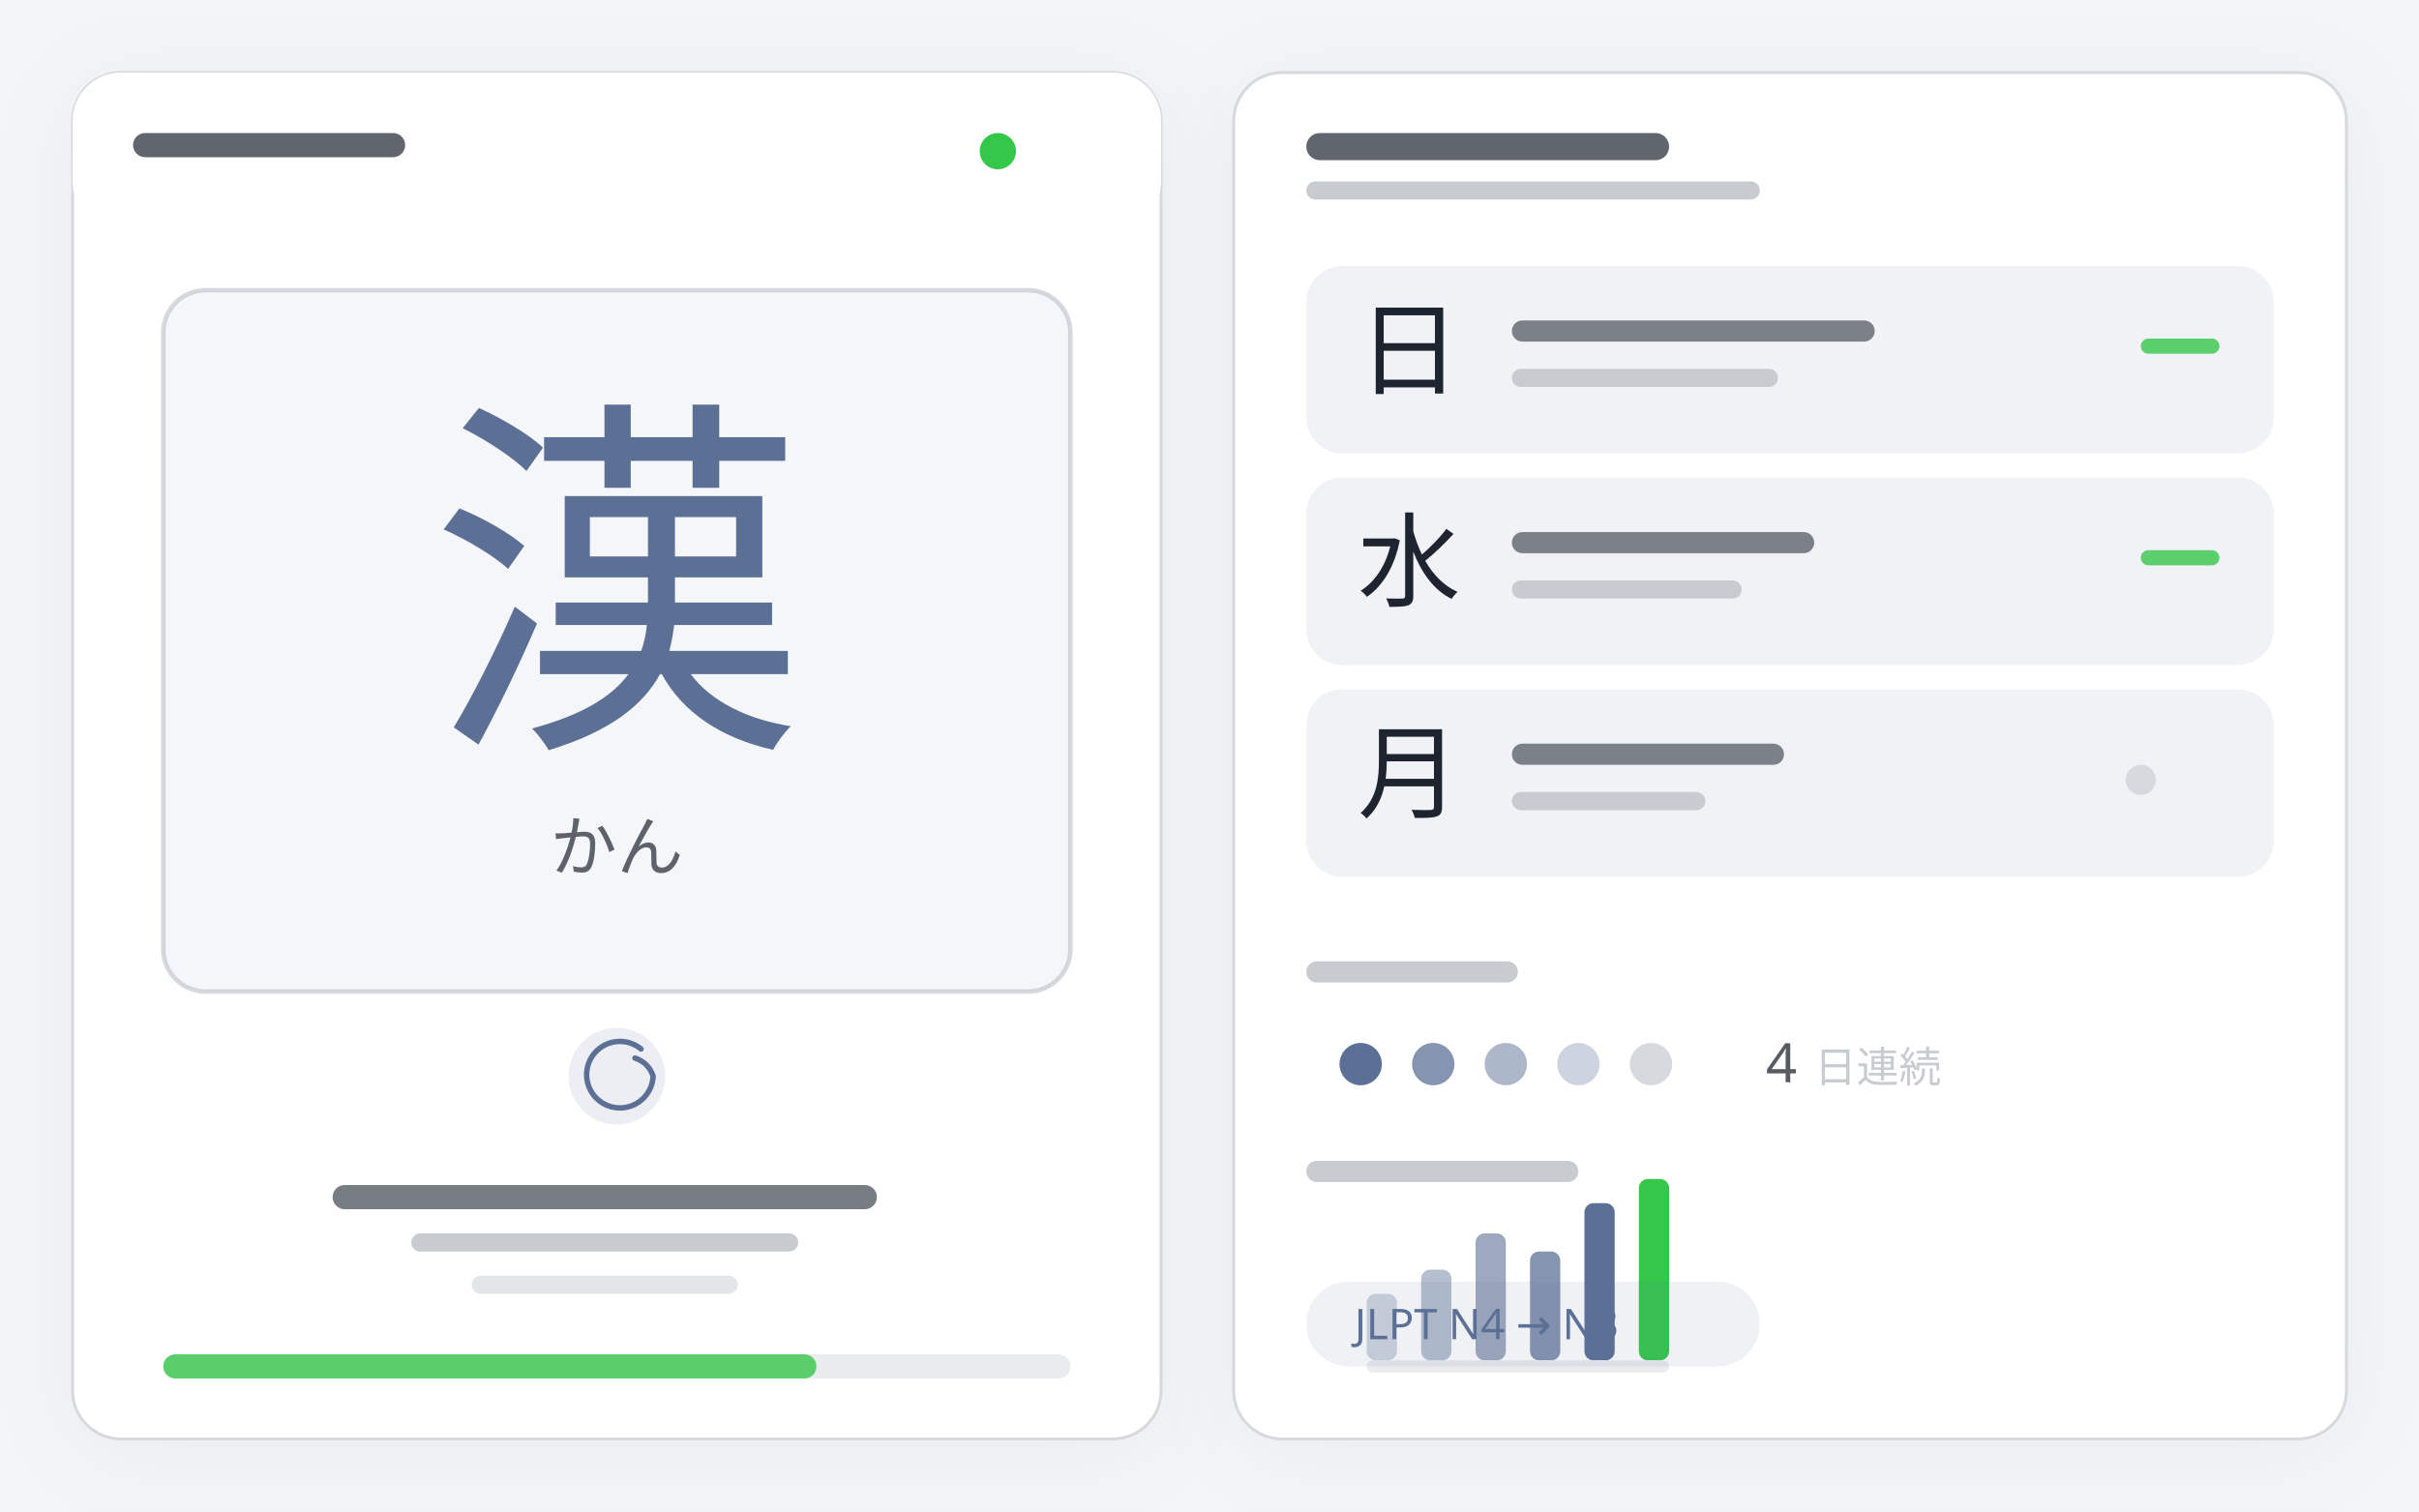
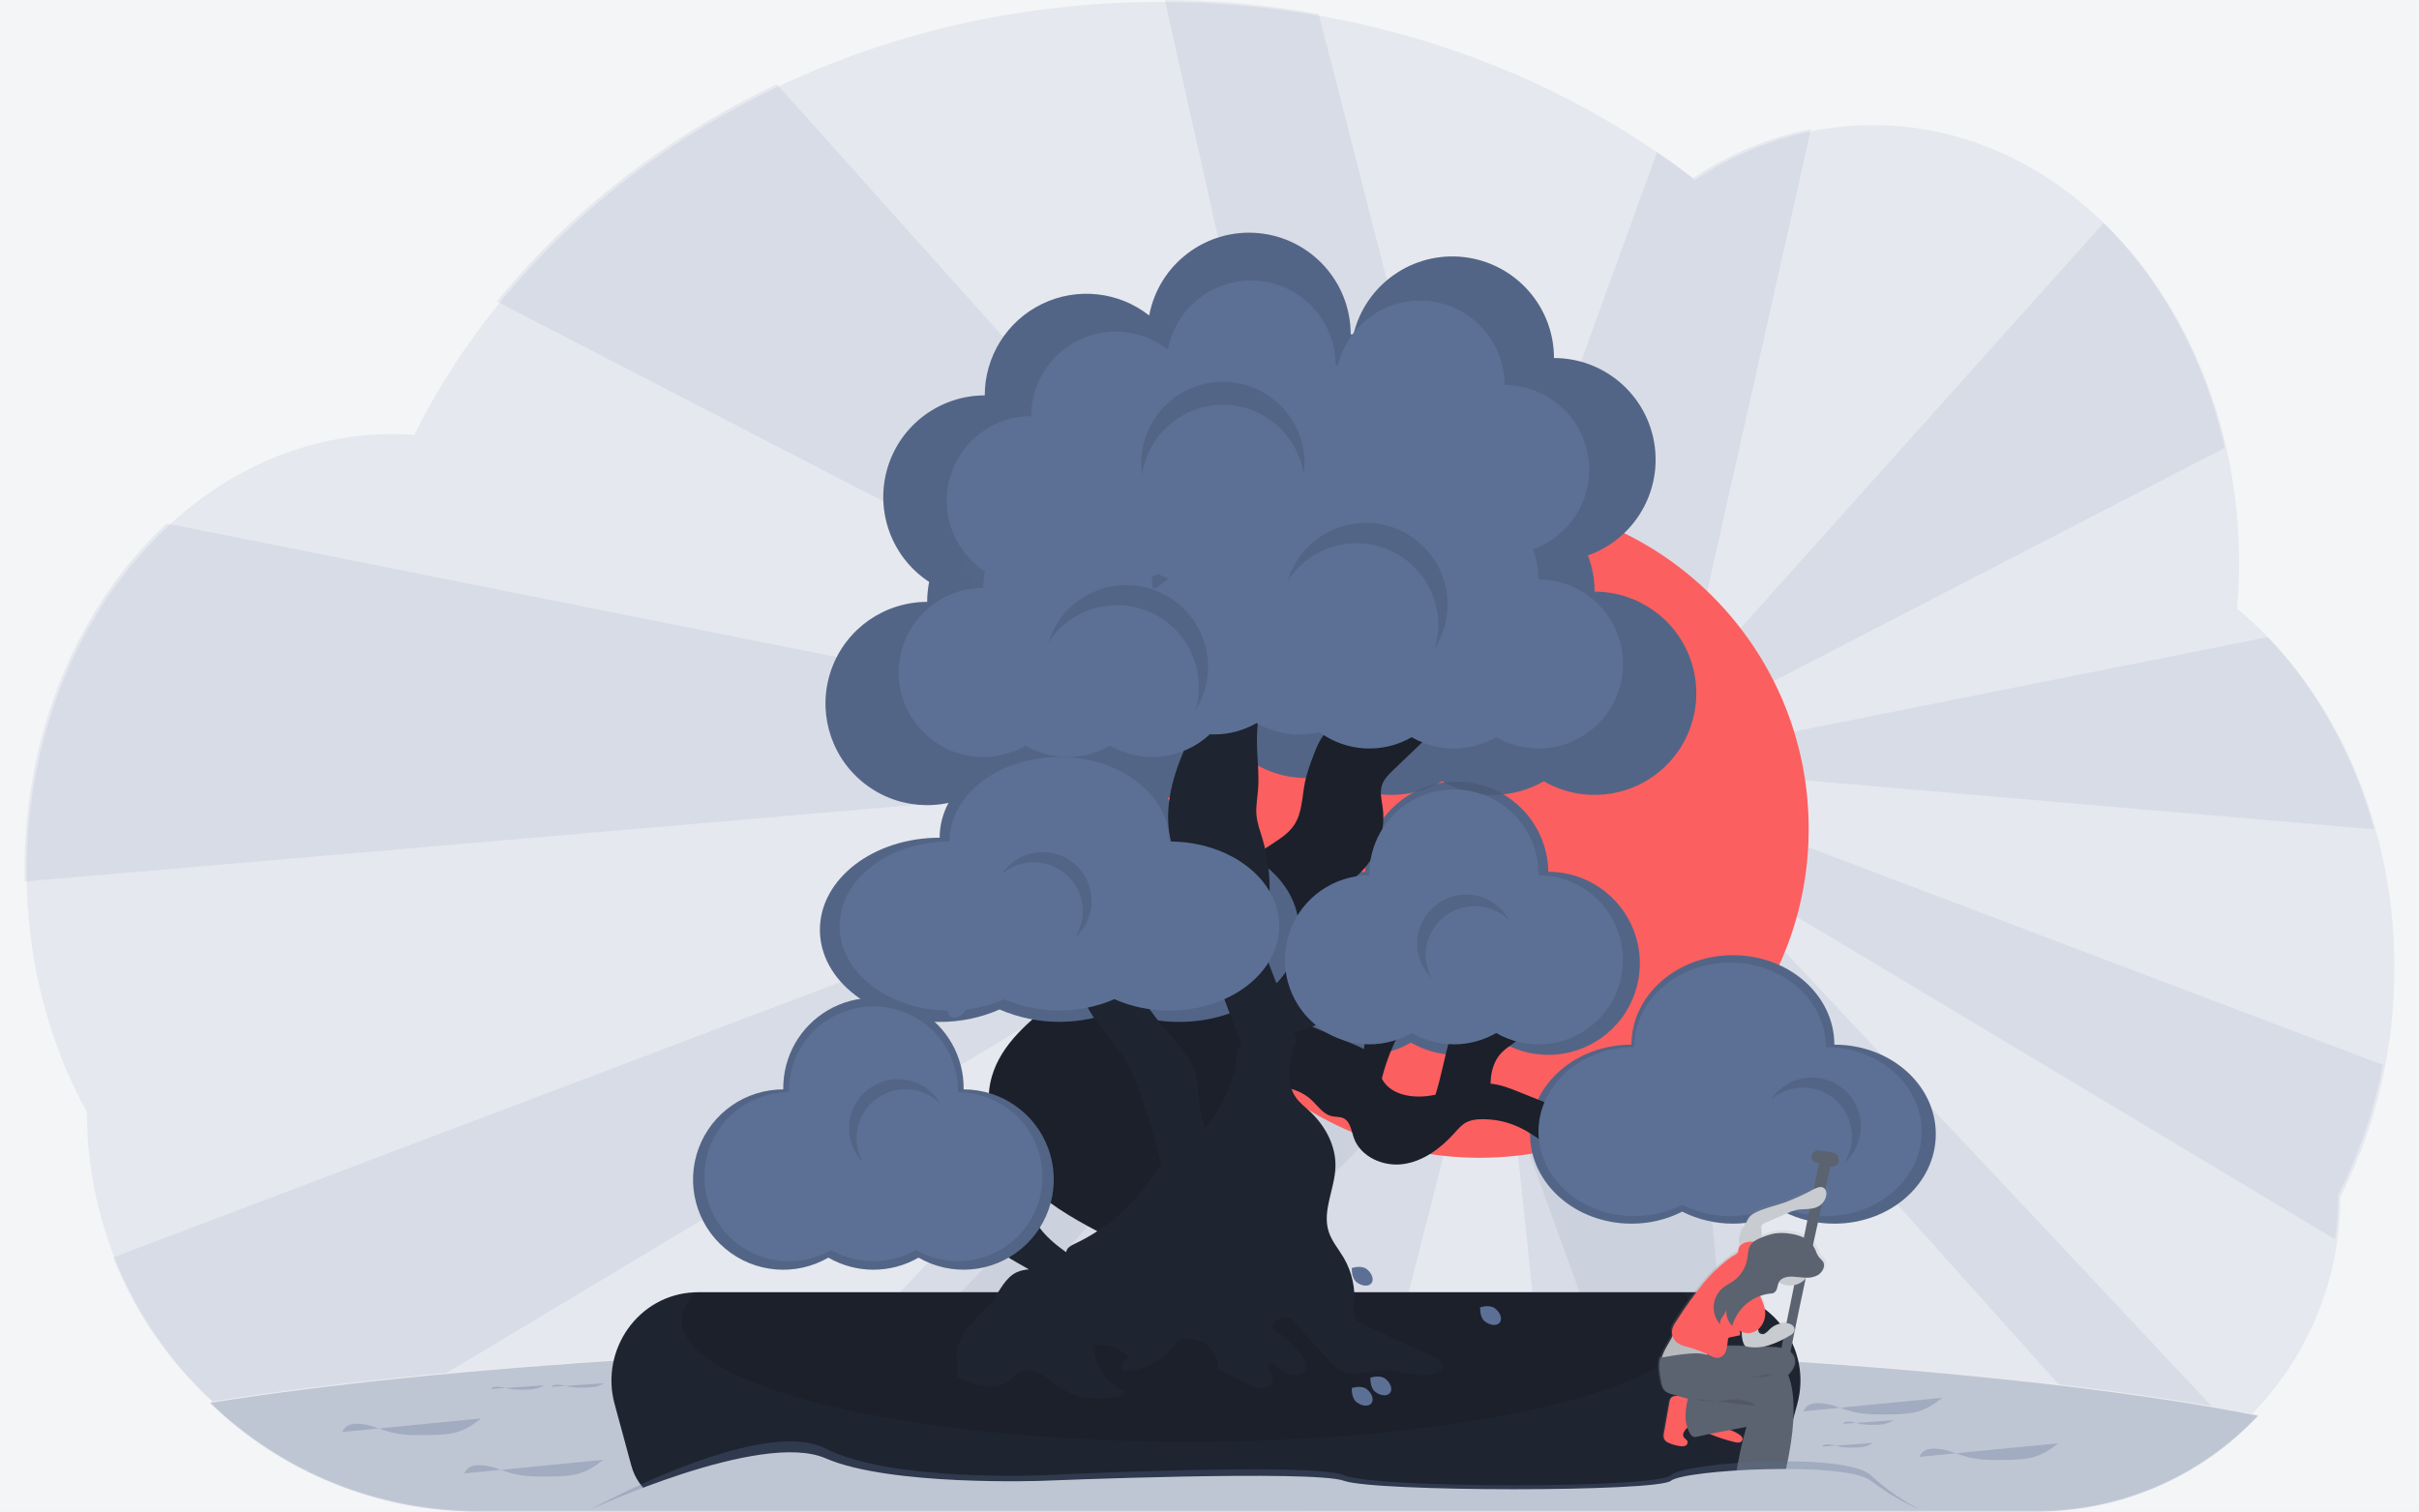
- <svg xmlns="http://www.w3.org/2000/svg" width="800" height="500" viewBox="0 0 800 500" fill="none">
+ <svg xmlns="http://www.w3.org/2000/svg" width="800" height="500" viewBox="0 0 800 500" preserveAspectRatio="xMidYMid meet">
  <rect width="800" height="500" fill="#F4F5F7" />
-   <rect x="24" y="24" width="360" height="452" rx="16" fill="#FFFFFF" stroke="#D7D9DE" stroke-width="1" filter="drop-shadow(0 4px 16px rgba(0,0,0,0.04))" />
-   <rect x="24" y="24" width="360" height="52" rx="16" fill="#FFFFFF" />
-   <rect x="44" y="44" width="90" height="8" rx="4" fill="#1E2430" opacity="0.7" />
-   <circle cx="330" cy="50" r="6" fill="#34C749" />
-   <rect x="54" y="96" width="300" height="232" rx="14" fill="#FBFCFD" stroke="#D7D9DE" stroke-width="1.5" />
-   <rect x="54" y="96" width="300" height="232" rx="14" fill="#5C7095" opacity="0.04" />
-   <text x="204" y="238" text-anchor="middle" font-family="'Hiragino Mincho ProN','Yu Mincho','Noto Serif JP',serif" font-size="124" fill="#5C7095">漢</text>
-   <text x="204" y="288" text-anchor="middle" font-family="'Hiragino Kaku Gothic ProN','Yu Gothic','Noto Sans JP',sans-serif" font-size="22" fill="#1E2430" opacity="0.7">かん</text>
-   <circle cx="204" cy="356" r="16" fill="#5C7095" opacity="0.12" />
-   <path d="M210 350c3 1 5 3 6 6M216 356a11 11 0 1 1-4-9" stroke="#5C7095" stroke-width="1.8" stroke-linecap="round" />
-   <rect x="110" y="392" width="180" height="8" rx="4" fill="#1E2430" opacity="0.6" />
-   <rect x="136" y="408" width="128" height="6" rx="3" fill="#C8CBD0" />
-   <rect x="156" y="422" width="88" height="6" rx="3" fill="#C8CBD0" opacity="0.5" />
-   <rect x="54" y="448" width="300" height="8" rx="4" fill="#EAEBEE" />
-   <rect x="54" y="448" width="216" height="8" rx="4" fill="#34C749" opacity="0.8" />
-   <rect x="408" y="24" width="368" height="452" rx="16" fill="#FFFFFF" stroke="#D7D9DE" stroke-width="1" filter="drop-shadow(0 4px 16px rgba(0,0,0,0.04))" />
-   <rect x="432" y="44" width="120" height="9" rx="4.5" fill="#1E2430" opacity="0.7" />
-   <rect x="432" y="60" width="150" height="6" rx="3" fill="#C8CBD0" />
-   <rect x="432" y="88" width="320" height="62" rx="12" fill="#F0F2F6" />
-   <text x="466" y="128" text-anchor="middle" font-family="'Hiragino Mincho ProN','Yu Mincho','Noto Serif JP',serif" font-size="34" fill="#1E2430">日</text>
-   <rect x="500" y="106" width="120" height="7" rx="3.5" fill="#1E2430" opacity="0.55" />
-   <rect x="500" y="122" width="88" height="6" rx="3" fill="#C8CBD0" />
-   <rect x="708" y="112" width="26" height="5" rx="2.5" fill="#34C749" opacity="0.8" />
-   <rect x="432" y="158" width="320" height="62" rx="12" fill="#F0F2F6" />
-   <text x="466" y="198" text-anchor="middle" font-family="'Hiragino Mincho ProN','Yu Mincho','Noto Serif JP',serif" font-size="34" fill="#1E2430">水</text>
-   <rect x="500" y="176" width="100" height="7" rx="3.5" fill="#1E2430" opacity="0.55" />
-   <rect x="500" y="192" width="76" height="6" rx="3" fill="#C8CBD0" />
-   <rect x="708" y="182" width="26" height="5" rx="2.5" fill="#34C749" opacity="0.8" />
-   <rect x="432" y="228" width="320" height="62" rx="12" fill="#F0F2F6" />
-   <text x="466" y="268" text-anchor="middle" font-family="'Hiragino Mincho ProN','Yu Mincho','Noto Serif JP',serif" font-size="34" fill="#1E2430">月</text>
-   <rect x="500" y="246" width="90" height="7" rx="3.5" fill="#1E2430" opacity="0.55" />
-   <rect x="500" y="262" width="64" height="6" rx="3" fill="#C8CBD0" />
-   <circle cx="708" cy="258" r="5" fill="#D7D9DE" />
-   <rect x="432" y="318" width="70" height="7" rx="3.5" fill="#C8CBD0" />
-   <circle cx="450" cy="352" r="7" fill="#5C7095" />
-   <circle cx="474" cy="352" r="7" fill="#5C7095" opacity="0.75" />
-   <circle cx="498" cy="352" r="7" fill="#5C7095" opacity="0.5" />
-   <circle cx="522" cy="352" r="7" fill="#5C7095" opacity="0.3" />
-   <circle cx="546" cy="352" r="7" fill="#D7D9DE" />
-   <text x="584" y="358" font-family="'Hiragino Kaku Gothic ProN','Yu Gothic','Noto Sans JP',sans-serif" font-size="18" fill="#1E2430" opacity="0.75">4</text>
-   <text x="600" y="358" font-family="'Hiragino Kaku Gothic ProN','Yu Gothic','Noto Sans JP',sans-serif" font-size="14" fill="#C8CBD0">日連続</text>
-   <rect x="432" y="384" width="90" height="7" rx="3.5" fill="#C8CBD0" />
-   <rect x="452" y="428" width="10" height="22" rx="3" fill="#5C7095" opacity="0.3" />
-   <rect x="470" y="420" width="10" height="30" rx="3" fill="#5C7095" opacity="0.45" />
-   <rect x="488" y="408" width="10" height="42" rx="3" fill="#5C7095" opacity="0.6" />
-   <rect x="506" y="414" width="10" height="36" rx="3" fill="#5C7095" opacity="0.75" />
-   <rect x="524" y="398" width="10" height="52" rx="3" fill="#5C7095" />
-   <rect x="542" y="390" width="10" height="60" rx="3" fill="#34C749" />
-   <rect x="452" y="450" width="100" height="4" rx="2" fill="#EAEBEE" />
-   <rect x="432" y="424" width="150" height="28" rx="14" fill="#5C7095" opacity="0.1" />
-   <text x="448" y="443" font-family="'Hiragino Kaku Gothic ProN','Yu Gothic','Noto Sans JP',sans-serif" font-size="14" fill="#5C7095">JLPT N4 → N3</text>
+   <g transform="translate(8.129 0.000) scale(0.68449)">
+     <defs>
+       <linearGradient id="fa292c7b-a70d-4357-8a8c-9ccc28a8cf22" x1="824.06" y1="721.01" x2="891.52" y2="721.01" gradientTransform="translate(215.37 -198.84) rotate(14.97)" gradientUnits="userSpaceOnUse">
+         <stop offset="0" stop-color="gray" stop-opacity="0.25" />
+         <stop offset="0.54" stop-color="gray" stop-opacity="0.12" />
+         <stop offset="1" stop-color="gray" stop-opacity="0.1" />
+       </linearGradient>
+     </defs>
+     <path d="M1172.5,552.51a250,250,0,0,1-6.85,58.43,233.82,233.82,0,0,1-15.77,45c-1.13,2.41-2.29,4.78-3.5,7.12a150,150,0,0,1-23.32,80.62c-26.26,41.36-72.13,68.77-124.32,68.77H245.67a185.45,185.45,0,0,1-98.17-28,189.9,189.9,0,0,1-59.59-58.73A190.94,190.94,0,0,1,57.62,622.23q-4.8-8.7-8.88-18A238.42,238.42,0,0,1,31,541.67,253.21,253.21,0,0,1,28.5,506c0-66.94,26-126.61,66.65-165.36,30.25-28.86,68.61-46.11,110.33-46.11,3.46,0,6.89.13,10.3.36q2.82-5.65,5.85-11.2c55.7-102,165-176.43,295.22-194a444.64,444.64,0,0,1,59.39-4q18.69,0,36.94,1.53h0c81.86,6.78,156.45,35.92,216.06,80.5,1.79,1.33,3.57,2.69,5.33,4.05,25.44-16.91,54.73-26.56,85.91-26.56a150.08,150.08,0,0,1,15.93.85c76.49,8.15,139,74.46,156.28,161.67a251.39,251.39,0,0,1,4.77,49q0,11.19-1,22.11a184.34,184.34,0,0,1,16.21,15.23C1149.39,432.81,1172.5,489.43,1172.5,552.51Z" transform="translate(-27.5 -84.77)" fill="#5C7095" opacity="0.1" />
+     <path d="M146.5,783.54q6.51,4.05,13.38,7.56L611.5,520.48l6,11-263,280H421l219.47-245,8,7-53.41,238h75l52.44-205h19l74.37,205h72l-53.41-238,8-7,210,234.41a147.26,147.26,0,0,0,41.86-25.81L865.5,531.48l6-11,272.35,163.2a153.29,153.29,0,0,0,1.53-21.57c1.21-2.34,2.37-4.71,3.5-7.12a233.82,233.82,0,0,0,15.77-45c.84-3.48,1.58-7,2.27-10.57L871.5,487.48v-27l291.21,25.08c-9.91-36.08-27.71-67.89-51-92.49l-.38-.39L871.5,440.48v-26l219-113.25c-9.62-43.25-30.43-81.05-58.49-108.71L842.5,404.11l-8-7,56.11-250a158.18,158.18,0,0,0-57,23.75c-1.76-1.36-3.54-2.72-5.33-4.05q-5.91-4.42-12-8.63l-74.72,206h-19L652.79,91.56q-19.95-3.56-40.6-5.3h0q-16.7-1.38-33.77-1.49L648.5,397.11l-8,7L390.93,125.49c-53.61,25.35-99.87,61.42-135.23,105l355.8,184v26L96.15,337.77c-.67.62-1.34,1.24-2,1.87C53.53,378.39,27.5,438.06,27.5,505c0,1.93,0,3.86.07,5.77L611.5,460.48v27l-541.25,205a190.21,190.21,0,0,0,76.25,91.07Z" transform="translate(-27.5 -84.77)" fill="#5C7095" opacity="0.1" />
+     <polygon points="828.48 727.74 739.48 727.74 713.79 484.88 713.41 481.37 713.41 481.36 711.23 460.72 800.26 460.09 802.99 460.07 803.18 462.05 828.48 727.74" fill="#5C7095" opacity="0.1" />
+     <polygon points="715.19 483.45 713.79 484.88 474.62 727.74 352.75 727.74 655.7 413.58 713.41 481.36 715.19 483.45" fill="#5C7095" opacity="0.1" />
+     <path d="M1106.63,768.49a146.44,146.44,0,0,1-106.81,46.24H246.75A186.25,186.25,0,0,1,117.1,762.27l1.08-.18c109.89-17.55,282.38-28.86,476.32-28.86,214.71,0,403.12,13.86,509.42,34.72C1104.83,768.12,1105.73,768.3,1106.63,768.49Z" transform="translate(-27.5 -84.77)" fill="#EAEBEE" />
+     <path d="M1106.63,769a146.44,146.44,0,0,1-106.81,46.24H246.75A186.25,186.25,0,0,1,117.1,762.77l1.08-.18C228.07,745,400.56,733.73,594.5,733.73c214.71,0,403.12,13.86,509.42,34.72C1104.83,768.62,1105.73,768.8,1106.63,769Z" transform="translate(-27.5 -84.77)" fill="#5C7095" opacity="0.3" />
+     <circle cx="703" cy="400.53" r="159" fill="#FC5F5F" />
+     <path d="M884,763.24l-8.13,29.93a26.52,26.52,0,0,1-25.59,19.57h-504a26.52,26.52,0,0,1-25.59-19.57l-8.13-29.93C305.48,737.16,324,710.53,351,709.32c.66,0,1.32-.05,2-.05H843.61c.67,0,1.33,0,2,.05C872.58,710.53,891.1,737.16,884,763.24Z" transform="translate(-27.5 -84.77)" fill="#1E2430" />
+     <path d="M835.18,722.89c0,32.33-109.72,58.54-245.06,58.54s-245.06-26.21-245.06-58.54c0-4.7,2.31-9.26,6.67-13.62H828.51C832.86,713.63,835.18,718.19,835.18,722.89Z" transform="translate(-27.5 -84.77)" opacity="0.1" />
+     <path d="M901.89,589.62c0-23.88-21.95-43.24-49-43.24s-49,19.36-49,43.24c-27.06,0-49,19.37-49,43.25s21.95,43.25,49,43.25a53.88,53.88,0,0,0,24.51-5.8,54.67,54.67,0,0,0,49,0,53.88,53.88,0,0,0,24.51,5.8c27.07,0,49-19.37,49-43.25S929,589.62,901.89,589.62Z" transform="translate(-27.5 -84.77)" fill="#5C7095" />
+     <path d="M901.89,589.62c0-23.88-21.95-43.24-49-43.24s-49,19.36-49,43.24c-27.06,0-49,19.37-49,43.25s21.95,43.25,49,43.25a53.88,53.88,0,0,0,24.51-5.8,54.67,54.67,0,0,0,49,0,53.88,53.88,0,0,0,24.51,5.8c27.07,0,49-19.37,49-43.25S929,589.62,901.89,589.62Z" transform="translate(-27.5 -84.77)" opacity="0.1" />
+     <path d="M786.07,370.75a48.89,48.89,0,0,0-3.24-17.55,49.11,49.11,0,0,0-16.4-95.4,49.11,49.11,0,0,0-96.87-11.42c-.45,0-.9,0-1.35,0a49.1,49.1,0,0,0-97.35-9.14,49.1,49.1,0,0,0-79.44,38.61A49.1,49.1,0,0,0,464.55,366a49.42,49.42,0,0,0-.95,9.65,49.11,49.11,0,1,0,24.55,91.63,49.11,49.11,0,0,0,49.11,0,49.09,49.09,0,0,0,58-6.58c.85,0,1.7.07,2.56.07a48.91,48.91,0,0,0,24.56-6.59,48.86,48.86,0,0,0,36.28,5.15,49.11,49.11,0,0,0,53.75,3,49.11,49.11,0,0,0,49.11,0,49.11,49.11,0,1,0,24.55-91.63Zm-224.26,4.91a48.85,48.85,0,0,0-.42-6.32c1.26-.59,2.5-1.21,3.7-1.91a46.63,46.63,0,0,0,6.11,3,50.26,50.26,0,0,0-6.82,5.31C563.53,375.68,562.67,375.66,561.81,375.66Z" transform="translate(-27.5 -84.77)" fill="#5C7095" />
+     <path d="M763.7,506.07a44.25,44.25,0,0,0-88.49,0,44.25,44.25,0,1,0,22.12,82.56,44.18,44.18,0,0,0,44.25,0,44.24,44.24,0,1,0,22.12-82.56Z" transform="translate(-27.5 -84.77)" fill="#5C7095" />
+     <path d="M763.7,506.07a44.25,44.25,0,0,0-88.49,0,44.25,44.25,0,1,0,22.12,82.56,44.18,44.18,0,0,0,44.25,0,44.24,44.24,0,1,0,22.12-82.56Z" transform="translate(-27.5 -84.77)" opacity="0.1" />
+     <path d="M786.07,370.75a48.89,48.89,0,0,0-3.24-17.55,49.11,49.11,0,0,0-16.4-95.4,49.11,49.11,0,0,0-96.87-11.42c-.45,0-.9,0-1.35,0a49.1,49.1,0,0,0-97.35-9.14,49.1,49.1,0,0,0-79.44,38.61A49.1,49.1,0,0,0,464.55,366a49.42,49.42,0,0,0-.95,9.65,49.11,49.11,0,1,0,24.55,91.63,49.11,49.11,0,0,0,49.11,0,49.09,49.09,0,0,0,58-6.58c.85,0,1.7.07,2.56.07a48.91,48.91,0,0,0,24.56-6.59,48.86,48.86,0,0,0,36.28,5.15,49.11,49.11,0,0,0,53.75,3,49.11,49.11,0,0,0,49.11,0,49.11,49.11,0,1,0,24.55-91.63Zm-224.26,4.91a48.85,48.85,0,0,0-.42-6.32c1.26-.59,2.5-1.21,3.7-1.91a46.63,46.63,0,0,0,6.11,3,50.26,50.26,0,0,0-6.82,5.31C563.53,375.68,562.67,375.66,561.81,375.66Z" transform="translate(-27.5 -84.77)" opacity="0.1" />
+     <path d="M748.79,612.2c-3.82-1.52-7.69-3.06-11.77-3.58-.41,0-.82-.08-1.24-.11,0-.42,0-.83.05-1.24.22-5,1.77-10.16,5.27-13.77s8.37-5.39,10.65-9.65A95.64,95.64,0,0,0,726.1,580c-2.21,0-4.56,0-6.41,1.26-2.27,1.47-3.25,4.25-4,6.87-2.3,8.68-3.85,17.18-6.48,25.65l-.69.16c-9.3,2-21,.45-25.27-7.92a101.84,101.84,0,0,1,4-12.42c5-12.45,12.66-23.64,20.23-34.73q7.35-10.79,14.72-21.56a210.19,210.19,0,0,0-22.38-5.43c-1.6-.3-3.41-.54-4.74.4a6.2,6.2,0,0,0-1.91,2.92c-7.22,17.72-16.07,37.11-18.58,56.59a45,45,0,0,0-4.33-2.06L647,579.81a8,8,0,0,1-3.24-2.06c-2.12-2.63,0-6.81,3.1-8.21s6.61-1,10-1.3,7.13-1.53,8.39-4.67c1.46-3.61-1.33-7.69-4.74-9.58s-7.42-2.42-11-4a19.55,19.55,0,0,1-10.86-13.73L633.1,536c7.32-7,14.91-13.71,23.63-18.86,4.21-2.49,8.67-4.6,12.59-7.53a37.46,37.46,0,0,0,14.4-34.19c-.5-3.76-1.57-7.65-.38-11.25,1-2.93,3.26-5.18,5.49-7.31l20.09-19.22a156.19,156.19,0,0,0-39-3.84c-3.32.1-6.75.32-9.72,1.82-5.42,2.74-8,8.94-10.12,14.63a85,85,0,0,0-3.91,12.34c-1.48,7.1-1.26,14.88-5.27,20.91-3.18,4.78-8.47,7.6-13.22,10.82a74.14,74.14,0,0,0-28.73,38.23c-.32,1-.86,2.28-1.48,3.71-11.77,1-23.3,3.24-34.19,7.82-13.69,5.76-25.64,14.91-37.37,24-12.92,10-26.51,21.19-31.05,36.91-5.05,17.45,2.74,36.59,15.21,49.8,10.2,10.79,23.14,18.39,36.19,25.22,8.53,4.46,9.95,3.55,17.44-2.45l20.14-16.14c5.75-4.6,11.6-9.32,15.51-15.56,5.39-8.59,6.72-19.5,13.25-27.27,8.94-10.65,27.17-11.54,37.12-1.83,2.86,2.8,5.35,6.46,9.25,7.39,1.9.46,4,.2,5.74,1,3.32,1.58,3.82,6,5,9.44,3.25,9.27,14.29,14.12,24,12.73s18.08-7.7,24.65-15c1.79-2,3.56-4.12,6-5.31a15.3,15.3,0,0,1,6.2-1.32A40.87,40.87,0,0,1,751,630.22c5.87,3,11,7.45,17.17,9.79,12.21,4.62,25.86.23,37.82-5Z" transform="translate(-27.5 -84.77)" fill="#1E2430" />
+     <path d="M748.79,612.2c-3.82-1.52-7.69-3.06-11.77-3.58-.41,0-.82-.08-1.24-.11,0-.42,0-.83.05-1.24.22-5,1.77-10.16,5.27-13.77s8.37-5.39,10.65-9.65A95.64,95.64,0,0,0,726.1,580c-2.21,0-4.56,0-6.41,1.26-2.27,1.47-3.25,4.25-4,6.87-2.3,8.68-3.85,17.18-6.48,25.65l-.69.16c-9.3,2-21,.45-25.27-7.92a101.84,101.84,0,0,1,4-12.42c5-12.45,12.66-23.64,20.23-34.73q7.35-10.79,14.72-21.56a210.19,210.19,0,0,0-22.38-5.43c-1.6-.3-3.41-.54-4.74.4a6.2,6.2,0,0,0-1.91,2.92c-7.22,17.72-16.07,37.11-18.58,56.59a45,45,0,0,0-4.33-2.06L647,579.81a8,8,0,0,1-3.24-2.06c-2.12-2.63,0-6.81,3.1-8.21s6.61-1,10-1.3,7.13-1.53,8.39-4.67c1.46-3.61-1.33-7.69-4.74-9.58s-7.42-2.42-11-4a19.55,19.55,0,0,1-10.86-13.73L633.1,536c7.32-7,14.91-13.71,23.63-18.86,4.21-2.49,8.67-4.6,12.59-7.53a37.46,37.46,0,0,0,14.4-34.19c-.5-3.76-1.57-7.65-.38-11.25,1-2.93,3.26-5.18,5.49-7.31l20.09-19.22a156.19,156.19,0,0,0-39-3.84c-3.32.1-6.75.32-9.72,1.82-5.42,2.74-8,8.94-10.12,14.63a85,85,0,0,0-3.91,12.34c-1.48,7.1-1.26,14.88-5.27,20.91-3.18,4.78-8.47,7.6-13.22,10.82a74.14,74.14,0,0,0-28.73,38.23c-.32,1-.86,2.28-1.48,3.71-11.77,1-23.3,3.24-34.19,7.82-13.69,5.76-25.64,14.91-37.37,24-12.92,10-26.51,21.19-31.05,36.91-5.05,17.45,2.74,36.59,15.21,49.8,10.2,10.79,23.14,18.39,36.19,25.22,8.53,4.46,9.95,3.55,17.44-2.45l20.14-16.14c5.75-4.6,11.6-9.32,15.51-15.56,5.39-8.59,6.72-19.5,13.25-27.27,8.94-10.65,27.17-11.54,37.12-1.83,2.86,2.8,5.35,6.46,9.25,7.39,1.9.46,4,.2,5.74,1,3.32,1.58,3.82,6,5,9.44,3.25,9.27,14.29,14.12,24,12.73s18.08-7.7,24.65-15c1.79-2,3.56-4.12,6-5.31a15.3,15.3,0,0,1,6.2-1.32A40.87,40.87,0,0,1,751,630.22c5.87,3,11,7.45,17.17,9.79,12.21,4.62,25.86.23,37.82-5Z" transform="translate(-27.5 -84.77)" opacity="0.1" />
+     <path d="M585.35,489.61c0-24.59-25.9-44.51-57.86-44.51S469.63,465,469.63,489.61c-32,0-57.86,19.92-57.86,44.51s25.9,44.5,57.86,44.5a71.27,71.27,0,0,0,28.93-6,73.08,73.08,0,0,0,57.86,0,71.27,71.27,0,0,0,28.93,6c32,0,57.86-19.92,57.86-44.5S617.31,489.61,585.35,489.61Z" transform="translate(-27.5 -84.77)" fill="#5C7095" />
+     <path d="M585.35,489.61c0-24.59-25.9-44.51-57.86-44.51S469.63,465,469.63,489.61c-32,0-57.86,19.92-57.86,44.51s25.9,44.5,57.86,44.5a71.27,71.27,0,0,0,28.93-6,73.08,73.08,0,0,0,57.86,0,71.27,71.27,0,0,0,28.93,6c32,0,57.86-19.92,57.86-44.5S617.31,489.61,585.35,489.61Z" transform="translate(-27.5 -84.77)" opacity="0.1" />
+     <path d="M709.44,741l-33.17-15.27c-2.66-1.23-5.61-2.76-6.44-5.58a12.16,12.16,0,0,1,0-4.62,37.91,37.91,0,0,0-4.93-22.82c-2.49-4.27-5.86-8.11-7.35-12.83-3.18-10,3-20.59,3.3-31.13.33-10.26-5-20.13-12.59-27.08-2.25-2.07-4.72-4-6.49-6.45-5.14-7.22-3-17-.56-25.63l.63-.58c.47-.46.12-2.43-.74-5.35A81.28,81.28,0,0,0,667.77,571c2.55-1.85,5-3.88,8-5.06,4.12-1.65,8.79-1.46,12.95-3,7.76-2.89,12.07-11,15.68-18.44,8.55-17.59,17.25-35.77,18.33-55.3a42.85,42.85,0,0,0-24.42-8.92c-1.48-.06-3.16,0-4.13,1.16a5.29,5.29,0,0,0-1,2.51,134.41,134.41,0,0,1-15.49,39.6,68.68,68.68,0,0,1-10.55,14.19c-5,5-11.14,8.73-17.18,12.44-5.08,3.11-11.88,6.14-17.65,9.71-4-10.28-7.65-19.66-7.18-21.1a82.19,82.19,0,0,0,.56-48.31c-1.16-3.92-2.64-7.79-3-11.87s.45-8.1.77-12.16c.63-8.05-.6-16.12-.55-24.2.06-10.94,2.46-21.72,4.85-32.4a82,82,0,0,0-20.15-1.08,7.79,7.79,0,0,0-3.79,1c-1.68,1.09-2.31,3.19-2.88,5.11-4.45,14.91-12.52,28.52-17.31,43.33s-5.82,32.16,3.09,44.92c3.17,4.53,7.6,8.63,8.3,14.11.37,2.9-.39,5.81-1.15,8.64-1.35,5.07,20.37,59.55,21.58,64.58,0,.14.08.26.11.39-.68.15-1.37.28-2.06.44a65.72,65.72,0,0,1-15.62,38.45A54.51,54.51,0,0,1,595.29,619c-.75-5.5-.68-11.17-2.39-16.45-2.56-7.88-8.74-13.92-14.14-20.19a128.52,128.52,0,0,1-22.69-38.19,93.28,93.28,0,0,1-12.5,3.67c-2.25.5-10,.51-11.22,2.52-1.88,3,6.52,16.95,8.18,20.16,5.85,11.29,15.71,20.11,21.5,31.43A101.55,101.55,0,0,1,568,617.54c3.16,10,6.32,20,8.74,30.16-2.9,3-5.19,6.66-7.68,10.07a89.71,89.71,0,0,1-34,28c-1.61.76-3.39,1.61-4.08,3.25a4.36,4.36,0,0,0-.26.87c-5.5-3.88-10.64-8.21-14.22-13.85-1.58-2.5-2.83-5.21-4.55-7.61-5.79-8.07-15.92-11.48-24.21-17-3.5-2.32-6.76-5.07-10.63-6.7-4.25-1.8-8.95-2.14-13.55-2.45-3.77-.26-18.23-3.27-20.09.1-2.64,4.77,5.73,11.74,9.08,13.42,5.57,2.79,11.94,3.5,17.76,5.71a53.72,53.72,0,0,1,14.47,8.84,21.94,21.94,0,0,1,4.9,5c1.44,2.25,2.11,4.9,3.32,7.28,3.88,7.63,12.27,11.12,19.78,15.61a16.67,16.67,0,0,0-5.79,1.31c-5.59,2.54-8.19,8.83-11.83,13.78-3.25,4.39-7.53,7.9-11.11,12s-6.56,9.23-6.29,14.68c.17,3.45,1.56,7.22-.27,10.15,4.21,1.82,9.39,4,13.95,4.55s9.5-.32,12.91-3.39a33.55,33.55,0,0,1,3.39-3.15c2.89-1.93,6.85-1.39,9.94.19s5.64,4.05,8.47,6.08a34.81,34.81,0,0,0,28.19,5.45c2-.48,4.87-.89,4.25-2.81A25.31,25.31,0,0,1,544,735a17.67,17.67,0,0,1,17.08,6.28c-2.78.12-4.62,3.86-3,6.14a33.14,33.14,0,0,0,26.76-14.52,14,14,0,0,1,19.29,13.68l14.46,7.14c2.27,1.12,4.68,2.27,7.21,2.1s5.11-2.21,4.92-4.73c-.22-2.89-3.69-5.84-1.79-8,3.4,1.52,6,4.52,9.49,5.83s8.63-.44,8.44-4.16a7.08,7.08,0,0,0-1.39-3.41,47.58,47.58,0,0,0-15.21-14.64c-.45-3.27,7-6.86,9.26-4.42l18.32,20.19a21.65,21.65,0,0,0,5,4.46c6.55,3.79,14.73,0,22.29,0,8.18,0,16.55,4.66,24.16,1.69,2-.77,4-2.66,3.43-4.72C712.27,742.43,710.78,741.66,709.44,741Z" transform="translate(-27.5 -84.77)" fill="#1E2430" />
+     <path d="M758.94,364.82a40.61,40.61,0,0,0-2.7-14.59,40.85,40.85,0,0,0-13.64-79.35,40.85,40.85,0,0,0-80.57-9.5c-.37,0-.74,0-1.12,0a40.84,40.84,0,0,0-81-7.6,40.83,40.83,0,0,0-66.06,32.11,40.84,40.84,0,0,0-22.36,75,41.65,41.65,0,0,0-.79,8,40.85,40.85,0,1,0,20.42,76.21,40.8,40.8,0,0,0,40.85,0,40.79,40.79,0,0,0,48.23-5.47c.71,0,1.42.05,2.14.05a40.71,40.71,0,0,0,20.42-5.47A40.78,40.78,0,0,0,653,438.51a40.82,40.82,0,0,0,44.7,2.52,40.79,40.79,0,0,0,40.84,0,40.84,40.84,0,1,0,20.43-76.21Zm-186.52,4.09a41.33,41.33,0,0,0-.35-5.25c1-.5,2.08-1,3.07-1.59a42,42,0,0,0,5.09,2.48,41.11,41.11,0,0,0-5.68,4.41C573.85,368.93,573.13,368.91,572.42,368.91Z" transform="translate(-27.5 -84.77)" fill="#5C7095" />
+     <path d="M897.8,590.82c0-22.55-20.72-40.84-46.29-40.84s-46.28,18.29-46.28,40.84c-25.57,0-46.29,18.29-46.29,40.85s20.72,40.84,46.29,40.84A50.81,50.81,0,0,0,828.37,667a51.62,51.62,0,0,0,46.29,0,50.81,50.81,0,0,0,23.14,5.48c25.57,0,46.29-18.28,46.29-40.84S923.37,590.82,897.8,590.82Z" transform="translate(-27.5 -84.77)" fill="#5C7095" />
+     <path d="M758.94,507.78a40.85,40.85,0,1,0-81.69,0A40.84,40.84,0,1,0,697.67,584a40.85,40.85,0,0,0,40.84,0,40.84,40.84,0,1,0,20.43-76.21Z" transform="translate(-27.5 -84.77)" fill="#5C7095" />
+     <path d="M580.59,491.44c0-22.56-23.78-40.84-53.1-40.84s-53.1,18.28-53.1,40.84c-29.32,0-53.09,18.29-53.09,40.84s23.77,40.85,53.09,40.85a65.35,65.35,0,0,0,26.55-5.48,67.06,67.06,0,0,0,53.1,0,65.35,65.35,0,0,0,26.55,5.48c29.32,0,53.09-18.29,53.09-40.85S609.91,491.44,580.59,491.44Z" transform="translate(-27.5 -84.77)" fill="#5C7095" />
+     <path d="M481.2,611.25a43.57,43.57,0,1,0-87.13,0,43.57,43.57,0,1,0,21.78,81.29,43.55,43.55,0,0,0,43.57,0,43.56,43.56,0,1,0,21.78-81.29Z" transform="translate(-27.5 -84.77)" fill="#5C7095" />
+     <path d="M481.2,611.25a43.57,43.57,0,1,0-87.13,0,43.57,43.57,0,1,0,21.78,81.29,43.55,43.55,0,0,0,43.57,0,43.56,43.56,0,1,0,21.78-81.29Z" transform="translate(-27.5 -84.77)" opacity="0.1" />
+     <path d="M478.48,612.61a40.85,40.85,0,1,0-81.69,0,40.84,40.84,0,1,0,20.42,76.21,40.87,40.87,0,0,0,40.85,0,40.84,40.84,0,1,0,20.42-76.21Z" transform="translate(-27.5 -84.77)" fill="#5C7095" />
+     <path d="M606.45,280.41a39.48,39.48,0,0,1,39.1,34A39.48,39.48,0,1,0,567,309a40.77,40.77,0,0,0,.38,5.45A39.49,39.49,0,0,1,606.45,280.41Z" transform="translate(-27.5 -84.77)" opacity="0.1" />
+     <path d="M687.52,350.9a39.49,39.49,0,0,1,21.34,47.25,39.48,39.48,0,1,0-69.15-37.73,40.08,40.08,0,0,0-1.92,5.11A39.48,39.48,0,0,1,687.52,350.9Z" transform="translate(-27.5 -84.77)" opacity="0.1" />
+     <path d="M571.8,380.85a39.49,39.49,0,0,1,21.34,47.25,40.85,40.85,0,0,0,2.62-4.79A39.48,39.48,0,0,0,524,390.37a40.08,40.08,0,0,0-1.92,5.11A39.48,39.48,0,0,1,571.8,380.85Z" transform="translate(-27.5 -84.77)" opacity="0.1" />
+     <path d="M530.7,507.33a23.65,23.65,0,0,1,4.16,30.77,24.07,24.07,0,0,0,2.33-2.3,23.65,23.65,0,0,0-35.56-31.19,23.28,23.28,0,0,0-2,2.61A23.65,23.65,0,0,1,530.7,507.33Z" transform="translate(-27.5 -84.77)" opacity="0.1" />
+     <path d="M902.37,616.25A23.63,23.63,0,0,1,906.54,647a24,24,0,0,0,2.32-2.3,23.64,23.64,0,1,0-35.55-31.18,23.18,23.18,0,0,0-2,2.6A23.64,23.64,0,0,1,902.37,616.25Z" transform="translate(-27.5 -84.77)" opacity="0.1" />
+     <path d="M438.93,615.91a23.64,23.64,0,0,1,31,2.29,22.94,22.94,0,0,0-1.77-2.75,23.65,23.65,0,0,0-37.86,28.34,24.23,24.23,0,0,0,2.13,2.47A23.65,23.65,0,0,1,438.93,615.91Z" transform="translate(-27.5 -84.77)" opacity="0.1" />
+     <path d="M713.94,527.41a23.65,23.65,0,0,1,31,2.29,23.3,23.3,0,0,0-1.77-2.75,23.65,23.65,0,1,0-37.86,28.34,23.24,23.24,0,0,0,2.14,2.48A23.66,23.66,0,0,1,713.94,527.41Z" transform="translate(-27.5 -84.77)" opacity="0.1" />
+     <path d="M671.05,704.39c-2.62-2-2.29-6.83-2.29-6.83s4.57-1.52,7.19.51,3.64,5.1,2.29,6.84S673.67,706.43,671.05,704.39Z" transform="translate(-27.5 -84.77)" fill="#5C7095" />
+     <path d="M680.05,757.39c-2.62-2-2.29-6.83-2.29-6.83s4.57-1.52,7.19.51,3.64,5.1,2.29,6.84S682.67,759.43,680.05,757.39Z" transform="translate(-27.5 -84.77)" fill="#5C7095" />
+     <path d="M671.05,762.39c-2.62-2-2.29-6.83-2.29-6.83s4.57-1.52,7.19.51,3.64,5.1,2.29,6.84S673.67,764.43,671.05,762.39Z" transform="translate(-27.5 -84.77)" fill="#5C7095" />
+     <path d="M733.05,723.39c-2.62-2-2.29-6.83-2.29-6.83s4.57-1.52,7.19.51,3.64,5.1,2.29,6.84S735.67,725.43,733.05,723.39Z" transform="translate(-27.5 -84.77)" fill="#5C7095" />
+     <path d="M475.37,568.75c2.05-2.6,6.86-2.22,6.86-2.22s1.46,4.59-.6,7.19-5.13,3.59-6.86,2.22S473.31,571.35,475.37,568.75Z" transform="translate(-27.5 -84.77)" fill="#5C7095" />
+     <circle cx="478" cy="266.47" r="25" fill="#5C7095" opacity="0.1" />
+     <path d="M181,776.83a6,6,0,0,1,4.23-3.72,12.17,12.17,0,0,1,3.11-.29c6.33.11,11.13,3,16.91,4.33,5.52,1.31,11.81,1.24,17.86,1.14a59.93,59.93,0,0,0,11.33-.9c6.05-1.28,10-4.3,13.68-7.16" transform="translate(-27.5 -84.77)" fill="#5C7095" opacity="0.3" />
+     <path d="M887,766.83a6,6,0,0,1,4.23-3.72,12.17,12.17,0,0,1,3.11-.29c6.33.11,11.13,3,16.91,4.33,5.52,1.31,11.81,1.24,17.86,1.14a59.93,59.93,0,0,0,11.33-.9c6-1.28,10-4.3,13.68-7.16" transform="translate(-27.5 -84.77)" fill="#5C7095" opacity="0.3" />
+     <path d="M943,788.83a6,6,0,0,1,4.23-3.72,12.17,12.17,0,0,1,3.11-.29c6.33.11,11.13,3,16.91,4.33,5.52,1.31,11.81,1.24,17.86,1.14a59.93,59.93,0,0,0,11.33-.9c6-1.28,10-4.3,13.68-7.16" transform="translate(-27.5 -84.77)" fill="#5C7095" opacity="0.3" />
+     <path d="M896,783.88a2.09,2.09,0,0,1,1.54-1,5.28,5.28,0,0,1,1.14-.08c2.31,0,4.06.83,6.17,1.22a34.79,34.79,0,0,0,6.52.33,27.76,27.76,0,0,0,4.13-.26,13,13,0,0,0,5-2" transform="translate(-27.5 -84.77)" fill="#5C7095" opacity="0.3" />
+     <path d="M906,772.88a2.09,2.09,0,0,1,1.54-1,5.28,5.28,0,0,1,1.14-.08c2.31,0,4.06.83,6.17,1.22a34.79,34.79,0,0,0,6.52.33,27.76,27.76,0,0,0,4.13-.26,13,13,0,0,0,5-2" transform="translate(-27.5 -84.77)" fill="#5C7095" opacity="0.3" />
+     <path d="M282,755a2.2,2.2,0,0,1,1.61-1,6.4,6.4,0,0,1,1.18-.07c2.4,0,4.23.76,6.42,1.12a41.84,41.84,0,0,0,6.79.3,33.29,33.29,0,0,0,4.3-.24,14.41,14.41,0,0,0,5.2-1.86" transform="translate(-27.5 -84.77)" fill="#5C7095" opacity="0.3" />
+     <path d="M253,756a2.2,2.2,0,0,1,1.61-1,6.4,6.4,0,0,1,1.18-.07c2.4,0,4.23.76,6.42,1.12a41.84,41.84,0,0,0,6.79.3,33.29,33.29,0,0,0,4.3-.24,14.41,14.41,0,0,0,5.2-1.86" transform="translate(-27.5 -84.77)" fill="#5C7095" opacity="0.3" />
+     <path d="M240,796.83a6,6,0,0,1,4.23-3.72,12.17,12.17,0,0,1,3.11-.29c6.33.11,11.13,3,16.91,4.33,5.52,1.31,11.81,1.24,17.86,1.14a59.93,59.93,0,0,0,11.33-.9c6.05-1.28,10-4.3,13.68-7.16" transform="translate(-27.5 -84.77)" fill="#5C7095" opacity="0.3" />
+     <path d="M818.53,740.85a2,2,0,0,0-.07,1.13c.23.75,1.15,1,1.94,1.1a39.79,39.79,0,0,0,5.46.13l16.48-.32a1.42,1.42,0,0,0,.74-.14,1.57,1.57,0,0,0,.49-.59,18.87,18.87,0,0,0,2.14-6.65,1.8,1.8,0,0,0-.07-1,1.9,1.9,0,0,0-1.14-.82,67.85,67.85,0,0,0-7.13-2.26,38.12,38.12,0,0,1-4.66-1.35c-2-.78-4-2.55-6-2.92-1.79-.31-2.08,1.07-2.65,2.47C822.47,733.51,819.66,736.79,818.53,740.85Z" transform="translate(-27.5 -84.77)" fill="#C8CBD0" />
+     <path d="M880.31,763.43c-.41-1.91-2.1-3.25-3.71-4.38s-3.34-2.27-5.05-3.32a34.92,34.92,0,0,0,7.63-5.63,17.86,17.86,0,0,0,3.54-4.08,6.92,6.92,0,0,0,.87-5.2,7.18,7.18,0,0,0-4.41-4.43,20.35,20.35,0,0,0-6.36-1.12c-1.55-.1-3.11-.19-4.66-.26a27.51,27.51,0,0,0,2.88-.71,48.79,48.79,0,0,0,10-4.59,4.42,4.42,0,0,0,2.38-2.41,2.81,2.81,0,0,0-1.17-2.81,5.53,5.53,0,0,0-3-1,10.74,10.74,0,0,0-8,3,12.57,12.57,0,0,1-2.27,2,2.29,2.29,0,0,1-3.16-.52,3.18,3.18,0,0,1-.35-1.43l.06-.05a10.32,10.32,0,0,0,3.25-9.09,24.7,24.7,0,0,0-2.47-7.25A20.29,20.29,0,0,1,871.6,709a4.63,4.63,0,0,0,1.44-.25,3.42,3.42,0,0,0,1.74-2.38,15.53,15.53,0,0,1,.84-2.87,10.46,10.46,0,0,0,13.7-2.21,10.92,10.92,0,0,0,5.59-1.25c2.05-1.2,3.9-4.11,2.68-6.48a9.76,9.76,0,0,0-1.77-1.92,10.55,10.55,0,0,1-1.88-3.39c-2.19-5.51-6.85-7.66-12.52-8.52a25.51,25.51,0,0,0-7.7-.2,30.37,30.37,0,0,0-5.74,1.66l-.9.34c-.07-1.49-.31-3-.37-4.17a3.14,3.14,0,0,1,.15-1.46,3.37,3.37,0,0,1,2-1.5l11.29-4.82a23.52,23.52,0,0,1,3.71-1.35c3.69-.88,7.81,0,11.17-1.74a7.79,7.79,0,0,0,3.93-5c.38-1.53.13-3.42-1.23-4.23s-3.24-.12-4.71.62a114.63,114.63,0,0,1-14.8,6.65c-4.86,1.64-10,2.62-14.53,5a8.57,8.57,0,0,0-2.24,1.51,10.17,10.17,0,0,0-1.68,2.6L858,677c-1.39,2.72-2.77,5.92-1.64,8.7a3.84,3.84,0,0,0-.45.61c-.51.82-.27,1.89-.7,2.61s-2.07,1.43-2.85,2c-1.08.73-2.13,1.51-3.16,2.31a75.25,75.25,0,0,0-10.88,10.68,197.25,197.25,0,0,0-13.43,18.66,12.81,12.81,0,0,0-1.87,3.59,6.34,6.34,0,0,0,.1,3.61c-1.63,3.56-4.17,6.68-5.24,10.48l-.65.11c-1.2,3.46-.43,7.45.2,11.07.35,2.06.84,4.31,2.53,5.57a8.62,8.62,0,0,0,3,1.21c1.21.32,2.32.64,3.41,1l-.14,0c-1.39-.13-3,0-3.83,1.08a4.69,4.69,0,0,0-.7,2L819.09,777a5.13,5.13,0,0,0,.15,3.27,4.67,4.67,0,0,0,2.38,1.86,20.09,20.09,0,0,0,5.54,1.53,4.75,4.75,0,0,0,2.37-.15,1.87,1.87,0,0,0,1.23-1.84c-.16-1.12-1.55-1.65-2-2.67-.65-1.33.41-2.81,1.4-3.9.15-.17.32-.34.5-.52a14.55,14.55,0,0,0,1.59,3.24,2.52,2.52,0,0,0,2.42,1.32q3.48-.78,7-1.48l.45.19A78.09,78.09,0,0,0,854,781.76a5.69,5.69,0,0,0,2.35.2,2,2,0,0,0,1.61-1.51c.11-.94-.7-1.72-1.48-2.28a18.79,18.79,0,0,0-4.8-2.41l7.62-1.39a40,40,0,0,1,7.7-.89c3.34.06,7,.85,9.72-1.11a9.81,9.81,0,0,0,3.1-5A7.33,7.33,0,0,0,880.31,763.43ZM854,734.65c-1.18,0-2.51,0-3.86,0,.14-1,.21-2,.35-3a1.49,1.49,0,0,1,.31-.85,1.57,1.57,0,0,1,.91-.39l4.75-.93a2.94,2.94,0,0,0-.32-2.3,6.2,6.2,0,0,0,1.17.67,14.23,14.23,0,0,0,1,5.72,2.63,2.63,0,0,0,.76,1.09l.06,0C857.42,734.67,855.71,734.65,854,734.65Z" transform="translate(-27.5 -84.77)" fill="url(#fa292c7b-a70d-4357-8a8c-9ccc28a8cf22)" />
+     <path d="M872.24,735.75a19.78,19.78,0,0,1,6.22,1.08,7,7,0,0,1,4.29,4.36,6.91,6.91,0,0,1-.86,5.14,18,18,0,0,1-3.47,4,31.37,31.37,0,0,1-8.64,6.12c-1.58.69-3.25,1.16-4.79,1.92-3.29,1.62-5.82,4.43-8.25,7.18a36.76,36.76,0,0,0-6.11,8.33c-.12.23-.25.5-.5.58a1,1,0,0,1-.68-.14l-7-3.31a1.19,1.19,0,0,1-.56-2,53.17,53.17,0,0,1,13.81-16.6,17.38,17.38,0,0,1-15.91.33,6.13,6.13,0,0,1-2.48-2c-1.24-1.91-.48-4.45.46-6.53a46.57,46.57,0,0,1,2.89-5.34c2.57-4.1,8.84-3.73,13.16-3.74Q863,735.18,872.24,735.75Z" transform="translate(-27.5 -84.77)" fill="#5B6270" />
+     <path d="M862.57,750.14a8.22,8.22,0,0,0-3.29,1.1c1.73-1.17,5.69-.87,7.72-1.07a25.77,25.77,0,0,0,7.6-1.44A82.42,82.42,0,0,0,862.57,750.14Z" transform="translate(-27.5 -84.77)" opacity="0.1" />
+     <path d="M830.4,775.19c-1,1.08-2,2.54-1.38,3.85.48,1,1.84,1.52,2,2.63a1.83,1.83,0,0,1-1.21,1.81,4.52,4.52,0,0,1-2.31.16,19.18,19.18,0,0,1-5.41-1.5,4.45,4.45,0,0,1-2.32-1.82,5.12,5.12,0,0,1-.14-3.22l2.58-14.63a4.55,4.55,0,0,1,.69-2c.82-1.08,2.39-1.2,3.74-1.07a17.85,17.85,0,0,1,4.44,1,4.77,4.77,0,0,1,2.51,1.68,5.55,5.55,0,0,1,.49,3.36c-.12,1.79.18,4.39-.48,6.06C833.06,772.86,831.36,774.11,830.4,775.19Z" transform="translate(-27.5 -84.77)" fill="#FC5F5F" />
+     <path d="M848.09,775a18.12,18.12,0,0,1,8,3.14c.76.55,1.55,1.32,1.44,2.25a1.93,1.93,0,0,1-1.58,1.49,5.41,5.41,0,0,1-2.29-.2,74.47,74.47,0,0,1-11.63-3.78,6.31,6.31,0,0,1-2.63-1.67,2.34,2.34,0,0,1-.19-2.89c.73-.85,2.1-.82,3-1.54.62-.52,1-1.43,1.78-1.58a2.2,2.2,0,0,1,1.57.55c.67.46,2.39,1.19,2.74,2A9.32,9.32,0,0,1,848.09,775Z" transform="translate(-27.5 -84.77)" fill="#FC5F5F" />
+     <path d="M817.92,740.89c4.81-.83,9.64-1.66,14.51-2,3.6-.26,7.5-.16,10.38,2,.86.64,1.59,1.44,2.4,2.14,2.72,2.36,6.23,3.54,9.59,4.84a98.69,98.69,0,0,1,21.07,11.35c1.57,1.1,3.22,2.42,3.62,4.3a7.48,7.48,0,0,1-.53,3.89,9.83,9.83,0,0,1-3,5c-2.62,1.93-6.25,1.16-9.51,1.12a39,39,0,0,0-7.52.89c-8.06,1.49-16.11,3-24.1,4.81a2.41,2.41,0,0,1-2.36-1.3,16,16,0,0,1-2.46-8.41,32.62,32.62,0,0,1,1.15-8.78c-2.74-.73-4.94-1.45-7.68-2.18a8.31,8.31,0,0,1-2.9-1.19c-1.64-1.23-2.12-3.46-2.46-5.49C817.47,748.24,816.74,744.32,817.92,740.89Z" transform="translate(-27.5 -84.77)" fill="#5B6270" />
+     <path d="M865,764.41a14.41,14.41,0,0,0-6.07-2.63,21.88,21.88,0,0,0-4-.76,32.66,32.66,0,0,0-6.3.62,37.67,37.67,0,0,1-15.2-1" transform="translate(-27.5 -84.77)" opacity="0.1" />
+     <path d="M900.16,647.62s-22.08,98-20.93,100.82,8.29,17-4.71,61.88a3.84,3.84,0,0,1-4,3.43c-3.65,0-16.33-3.71-16.33-3.71a4.34,4.34,0,0,1-1.1-4c.45-2.64,5-45.73,21.24-60.06l20.18-99.15S897.21,644.78,900.16,647.62Z" transform="translate(-27.5 -84.77)" fill="#5B6270" />
+     <path d="M894.91,640.76l6.27,1.07a3.34,3.34,0,0,1,2.7,2.51c.43,1.86.16,4.24-4,4.32-6.8.13-5.38-1.81-5.38-1.81s-3.35,0-3.56-2.6A3.33,3.33,0,0,1,894.91,640.76Z" transform="translate(-27.5 -84.77)" fill="#5B6270" />
+     <path d="M868.93,694.91a8.34,8.34,0,0,1-6-2.68,4,4,0,0,0-1.07-.89,2.52,2.52,0,0,0-2.28.29c-2.27,1.3-3.26,4.18-3,6.77a15.47,15.47,0,0,0,3.17,7.07,44.5,44.5,0,0,0,4,4.86,9.55,9.55,0,0,1,6.42-3.59c2.25-.25,4.32-2,6-3.5,1.24-1.14,2-.87,1.59-2.5a21.4,21.4,0,0,0-2.09-4.57,12.56,12.56,0,0,1-1.08-2.67c-.27-1.08,0-1.66-1-1.13-.67.35-1.18,1.35-1.93,1.77A6.21,6.21,0,0,1,868.93,694.91Z" transform="translate(-27.5 -84.77)" fill="#C8CBD0" />
+     <path d="M866.42,678.66a3.19,3.19,0,0,1,.15-1.44,3.37,3.37,0,0,1,1.92-1.49l11-4.79a22.21,22.21,0,0,1,3.63-1.33c3.6-.88,7.63,0,10.92-1.75a7.7,7.7,0,0,0,3.85-4.92c.37-1.5.13-3.36-1.19-4.16s-3.16-.11-4.61.63A112.91,112.91,0,0,1,877.66,666c-4.75,1.64-9.76,2.62-14.21,4.93a8.51,8.51,0,0,0-2.19,1.5,10.45,10.45,0,0,0-1.65,2.57l-1.68,3.33c-1.43,2.81-2.86,6.14-1.47,9a3.31,3.31,0,0,0,2.11,1.85,4.71,4.71,0,0,0,2-.14c1.72-.36,4.59-.37,5.54-2.11C867.35,684.71,866.54,681,866.42,678.66Z" transform="translate(-27.5 -84.77)" fill="#C8CBD0" />
+     <path d="M868.5,729.12a12.54,12.54,0,0,0,2.22-2,10.56,10.56,0,0,1,7.8-2.93,5.42,5.42,0,0,1,3,.93,2.77,2.77,0,0,1,1.13,2.77,4.31,4.31,0,0,1-2.33,2.38,47.53,47.53,0,0,1-9.81,4.56,21.82,21.82,0,0,1-10.69.76,2.61,2.61,0,0,1-1-.37,2.5,2.5,0,0,1-.73-1.07c-1.22-2.87-1-6.11-.74-9.21-.11,1.12,6.56.24,7.15.74.87.73.4,2.11.94,3A2.24,2.24,0,0,0,868.5,729.12Z" transform="translate(-27.5 -84.77)" fill="#C8CBD0" />
+     <circle cx="853.03" cy="611.13" r="10.13" fill="#C8CBD0" />
+     <path d="M858.48,685.38a13.67,13.67,0,0,1,6-.44,2.21,2.21,0,0,1,2.58,2,10.91,10.91,0,0,1,.47,3.44,3.69,3.69,0,0,1-1.61,2.94c-.74.45-1.65.52-2.41.95a3.84,3.84,0,0,0-1.73,3,9.94,9.94,0,0,0,.44,3.54,57.35,57.35,0,0,0,3,8.52c1.26,2.87,2.79,5.71,3.16,8.83a10.33,10.33,0,0,1-3.2,9,7.68,7.68,0,0,1-9.18.67,2.9,2.9,0,0,1,.31,2.25l-4.65.94a1.18,1.18,0,0,0-1.2,1.23,26.77,26.77,0,0,1-.84,5.14,5,5,0,0,1-3.51,3.53c-1.58.3-3.13-.49-4.57-1.21a58.92,58.92,0,0,0-10.49-4,14.47,14.47,0,0,1-5.15-2.08,6.57,6.57,0,0,1-2.25-6.75,12.9,12.9,0,0,1,1.84-3.55,196.06,196.06,0,0,1,13.18-18.44,73.9,73.9,0,0,1,10.66-10.56c1-.8,2-1.56,3.09-2.29.77-.53,2.32-1.13,2.79-1.93s.19-1.77.69-2.59A5.38,5.38,0,0,1,858.48,685.38Z" transform="translate(-27.5 -84.77)" fill="#FC5F5F" />
+     <path d="M893.92,701a11.08,11.08,0,0,1-6,1.24c-2.06-.07-4.1-.44-6.16-.53-2.55-.11-5.52.46-6.7,2.71a14.69,14.69,0,0,0-.84,2.88,3.46,3.46,0,0,1-1.71,2.35,4.86,4.86,0,0,1-1.41.25,21.57,21.57,0,0,0-18.54,15.67,9.75,9.75,0,0,1-2.79-8c-.69,2.59-3.61,4.65-3,7.27a12.3,12.3,0,0,1,1.76-18.09c1.32-1,2.83-1.7,4.2-2.62a16.79,16.79,0,0,0,7.17-11.34c.29-1.94.25-4,1.16-5.74,1.26-2.42,4-3.61,6.55-4.56a29.92,29.92,0,0,1,5.62-1.65,25,25,0,0,1,7.52.17c5.54.84,10.09,2.95,12.21,8.38a10.25,10.25,0,0,0,1.84,3.33,10,10,0,0,1,1.72,1.9C897.74,696.9,895.93,699.77,893.92,701Z" transform="translate(-27.5 -84.77)" fill="#5B6270" />
+     <path d="M300,814.7s83.16-38.8,114.47-25.19S519.32,800.4,519.32,800.4,650,795,665,800.4s151.12,5.45,157.92,0,84.41-9.53,96.67,0a109.45,109.45,0,0,0,24.5,14.3Z" transform="translate(-27.5 -84.77)" fill="#EAEBEE" />
+     <path d="M300,814.7s83.16-46.09,114.47-29.92,104.83,12.94,104.83,12.94,130.7-6.47,145.68,0,151.12,6.47,157.92,0,84.41-11.32,96.67,0a106,106,0,0,0,24.5,17Z" transform="translate(-27.5 -84.77)" fill="#5C7095" opacity="0.3" />
+   </g>
</svg>
